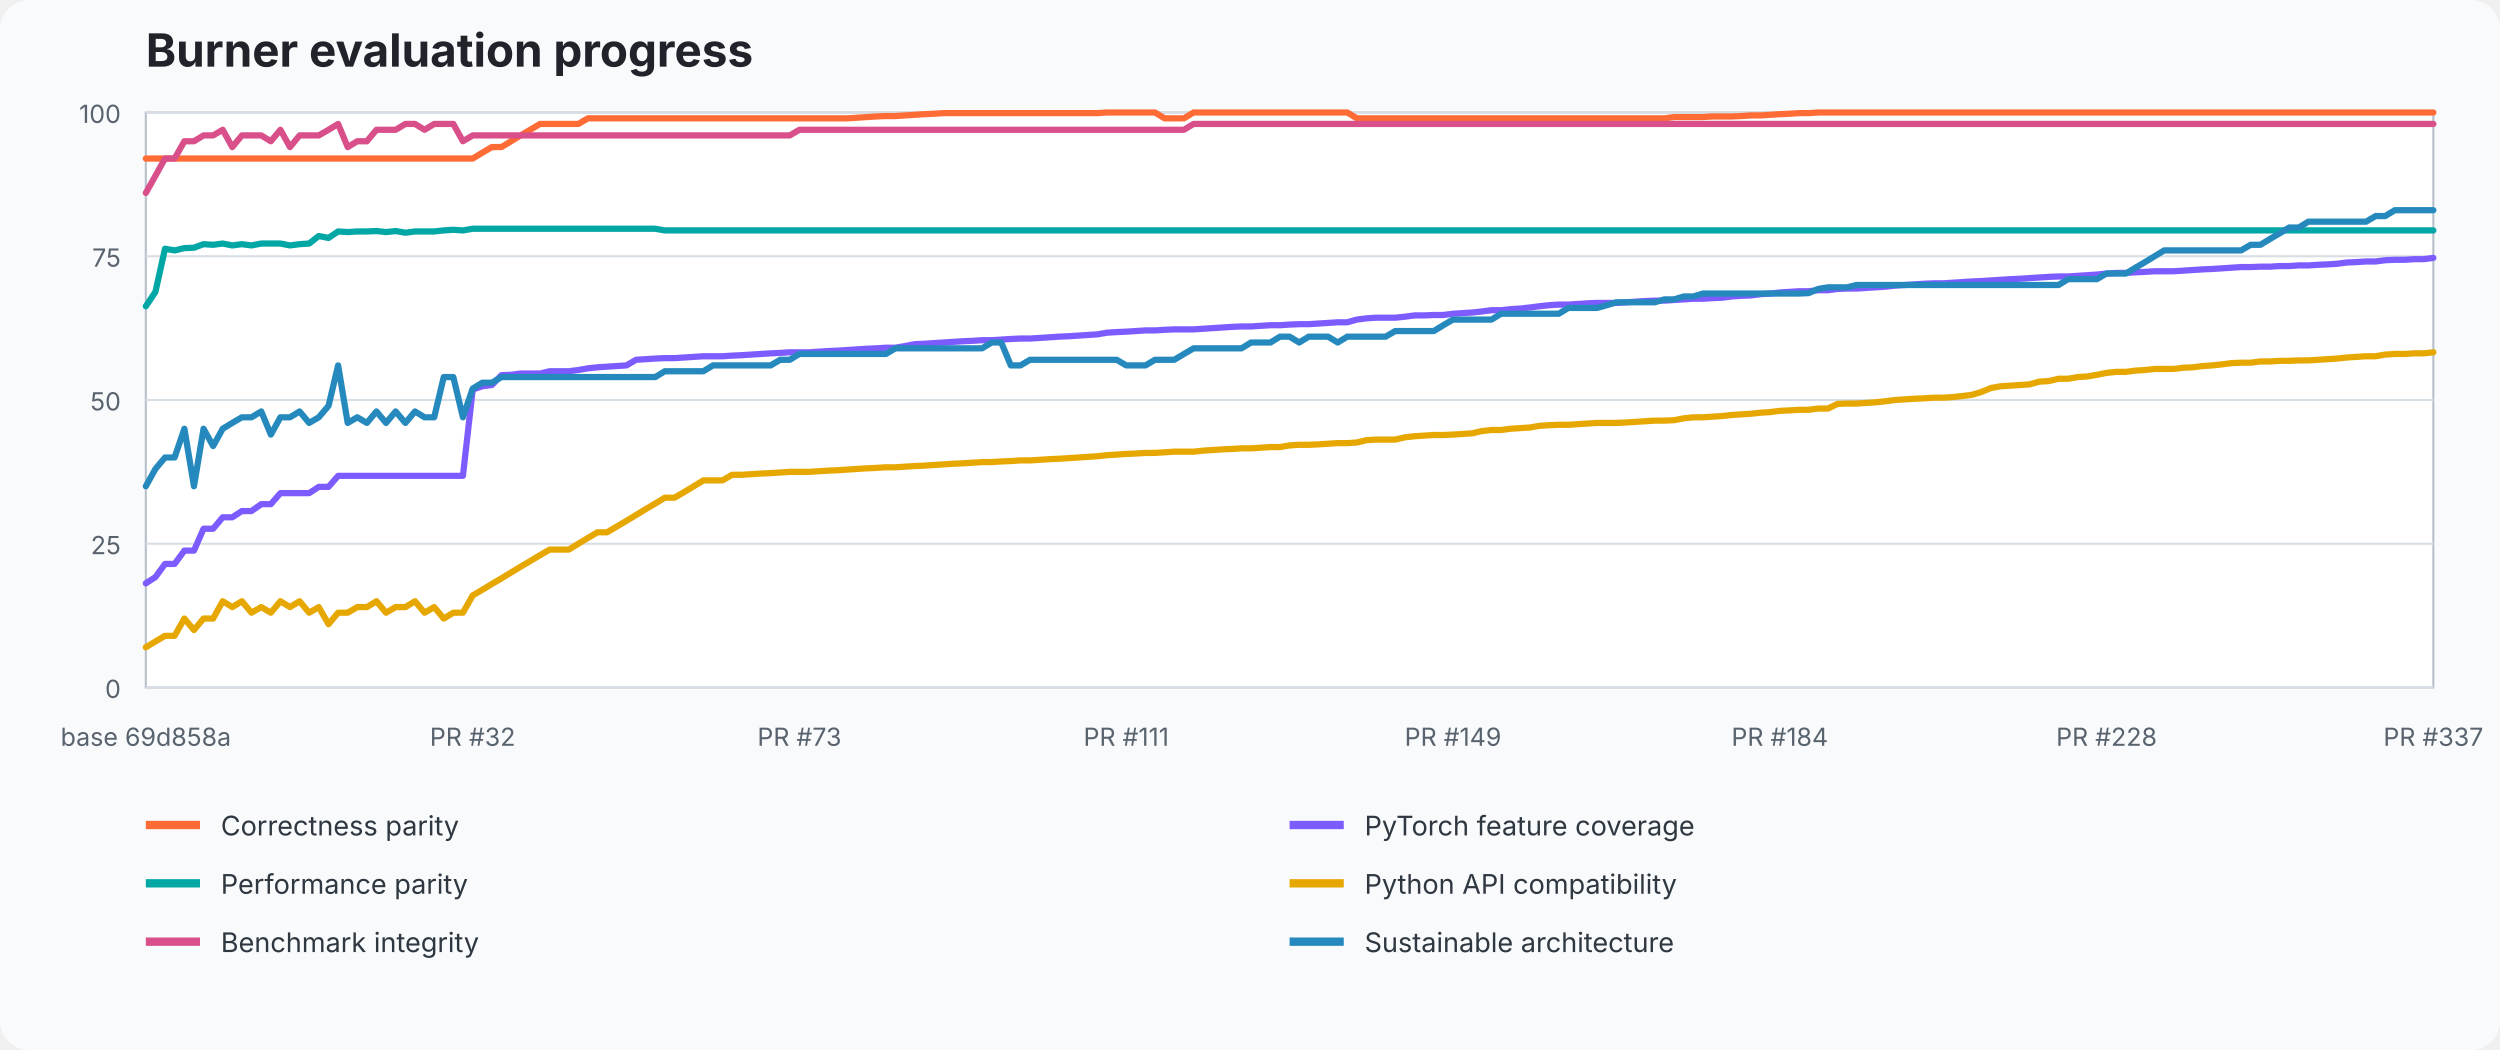
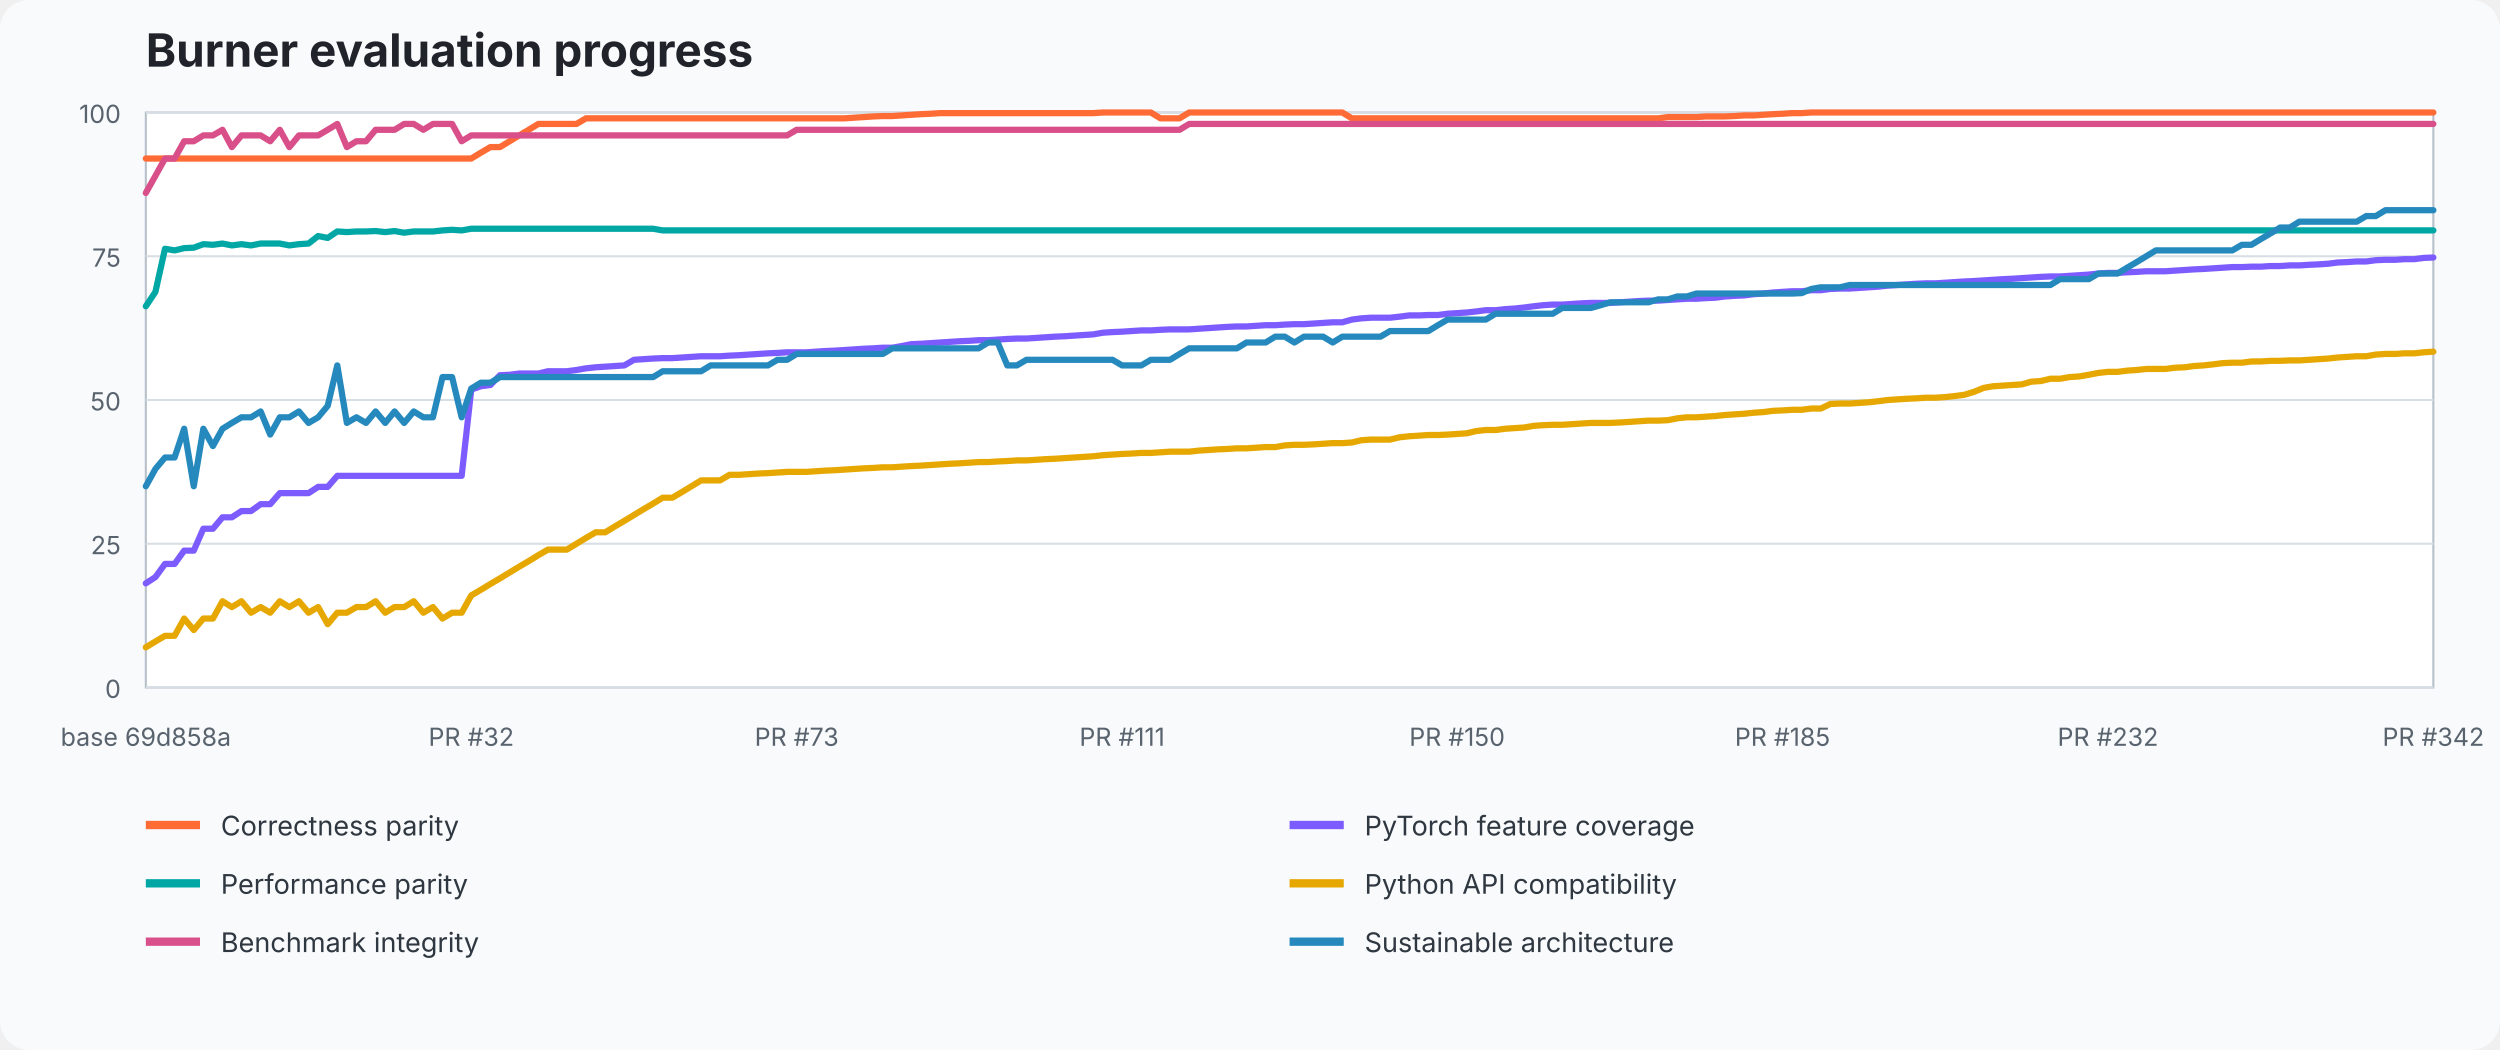
<svg xmlns="http://www.w3.org/2000/svg" width="1200" height="504" viewBox="0 0 1200 504" role="img" aria-labelledby="title desc">
  <style>text{font-family:ui-sans-serif,system-ui,-apple-system,BlinkMacSystemFont,"Segoe UI",sans-serif}.title{font-size:22px;font-weight:700;fill:#20242a}.axis{font-size:12px;fill:#59636e}.legend{font-size:13px;fill:#2f3740}.grid{stroke:#d8dee5;stroke-width:1}.plot{fill:#fff;stroke:#b7c0ca}</style>
  <rect width="100%" height="100%" fill="#f8fafc" rx="14" />
  <text x="70" y="32" class="title">Burner evaluation progress</text>
  <rect x="70" y="54" width="1098" height="276" class="plot" />
  <line x1="70" y1="330" x2="1168" y2="330" class="grid" />
  <text x="58" y="335" text-anchor="end" class="axis">0</text>
  <line x1="70" y1="261" x2="1168" y2="261" class="grid" />
  <text x="58" y="266" text-anchor="end" class="axis">25</text>
  <line x1="70" y1="192" x2="1168" y2="192" class="grid" />
  <text x="58" y="197" text-anchor="end" class="axis">50</text>
  <line x1="70" y1="123" x2="1168" y2="123" class="grid" />
  <text x="58" y="128" text-anchor="end" class="axis">75</text>
  <line x1="70" y1="54" x2="1168" y2="54" class="grid" />
  <text x="58" y="59" text-anchor="end" class="axis">100</text>
-   <polyline points="70.0,76.1 74.6,76.1 79.2,76.1 83.8,76.1 88.5,76.1 93.1,76.1 97.7,76.1 102.3,76.1 106.9,76.1 111.5,76.1 116.1,76.1 120.7,76.1 125.4,76.1 130.0,76.1 134.6,76.1 139.2,76.1 143.8,76.1 148.4,76.1 153.0,76.1 157.7,76.1 162.3,76.1 166.9,76.1 171.5,76.1 176.1,76.1 180.7,76.1 185.3,76.1 189.9,76.1 194.6,76.1 199.2,76.1 203.8,76.1 208.4,76.1 213.0,76.1 217.6,76.1 222.2,76.1 226.9,76.1 231.5,73.3 236.1,70.6 240.7,70.6 245.3,67.8 249.9,65.0 254.5,62.3 259.2,59.5 263.8,59.5 268.4,59.5 273.0,59.5 277.6,59.5 282.2,56.8 286.8,56.8 291.4,56.8 296.1,56.8 300.7,56.8 305.3,56.8 309.9,56.8 314.5,56.8 319.1,56.8 323.7,56.8 328.4,56.8 333.0,56.8 337.6,56.8 342.2,56.8 346.8,56.8 351.4,56.8 356.0,56.8 360.6,56.8 365.3,56.8 369.9,56.8 374.5,56.8 379.1,56.8 383.7,56.8 388.3,56.8 392.9,56.8 397.6,56.8 402.2,56.8 406.8,56.8 411.4,56.5 416.0,56.2 420.6,55.9 425.2,55.7 429.8,55.7 434.5,55.4 439.1,55.1 443.7,54.8 448.3,54.6 452.9,54.3 457.5,54.3 462.1,54.3 466.8,54.3 471.4,54.3 476.0,54.3 480.6,54.3 485.2,54.3 489.8,54.3 494.4,54.3 499.1,54.3 503.7,54.3 508.3,54.3 512.9,54.3 517.5,54.3 522.1,54.3 526.7,54.3 531.3,54.0 536.0,54.0 540.6,54.0 545.2,54.0 549.8,54.0 554.4,54.0 559.0,56.8 563.6,56.8 568.3,56.8 572.9,54.0 577.5,54.0 582.1,54.0 586.7,54.0 591.3,54.0 595.9,54.0 600.5,54.0 605.2,54.0 609.8,54.0 614.4,54.0 619.0,54.0 623.6,54.0 628.2,54.0 632.8,54.0 637.5,54.0 642.1,54.0 646.7,54.0 651.3,56.8 655.9,56.8 660.5,56.8 665.1,56.8 669.7,56.8 674.4,56.8 679.0,56.8 683.6,56.8 688.2,56.8 692.8,56.8 697.4,56.8 702.0,56.8 706.7,56.8 711.3,56.8 715.9,56.8 720.5,56.8 725.1,56.8 729.7,56.8 734.3,56.8 738.9,56.8 743.6,56.8 748.2,56.8 752.8,56.8 757.4,56.8 762.0,56.8 766.6,56.8 771.2,56.8 775.9,56.8 780.5,56.8 785.1,56.8 789.7,56.8 794.3,56.8 798.9,56.8 803.5,56.2 808.2,56.2 812.8,56.2 817.4,56.2 822.0,55.9 826.6,55.9 831.2,55.9 835.8,55.7 840.4,55.4 845.1,55.4 849.7,55.1 854.3,54.8 858.9,54.6 863.5,54.3 868.1,54.3 872.7,54.0 877.4,54.0 882.0,54.0 886.6,54.0 891.2,54.0 895.8,54.0 900.4,54.0 905.0,54.0 909.6,54.0 914.3,54.0 918.9,54.0 923.5,54.0 928.1,54.0 932.7,54.0 937.3,54.0 941.9,54.0 946.6,54.0 951.2,54.0 955.8,54.0 960.4,54.0 965.0,54.0 969.6,54.0 974.2,54.0 978.8,54.0 983.5,54.0 988.1,54.0 992.7,54.0 997.3,54.0 1001.9,54.0 1006.5,54.0 1011.1,54.0 1015.8,54.0 1020.4,54.0 1025.0,54.0 1029.6,54.0 1034.2,54.0 1038.8,54.0 1043.4,54.0 1048.1,54.0 1052.7,54.0 1057.3,54.0 1061.9,54.0 1066.5,54.0 1071.1,54.0 1075.7,54.0 1080.3,54.0 1085.0,54.0 1089.6,54.0 1094.2,54.0 1098.8,54.0 1103.4,54.0 1108.0,54.0 1112.6,54.0 1117.3,54.0 1121.9,54.0 1126.5,54.0 1131.1,54.0 1135.7,54.0 1140.3,54.0 1144.9,54.0 1149.5,54.0 1154.2,54.0 1158.8,54.0 1163.4,54.0 1168.0,54.0" fill="none" stroke="#ff6b35" stroke-width="3" stroke-linejoin="round" stroke-linecap="round" />
-   <polyline points="70.0,280.0 74.6,277.0 79.2,270.7 83.8,270.7 88.5,264.3 93.1,264.3 97.7,253.8 102.3,253.8 106.9,248.3 111.5,248.3 116.1,245.3 120.7,245.3 125.4,242.0 130.0,242.0 134.6,236.7 139.2,236.7 143.8,236.7 148.4,236.7 153.0,233.7 157.7,233.7 162.3,228.4 166.9,228.4 171.5,228.4 176.1,228.4 180.7,228.4 185.3,228.4 189.9,228.4 194.6,228.4 199.2,228.4 203.8,228.4 208.4,228.4 213.0,228.4 217.6,228.4 222.2,228.4 226.9,187.0 231.5,185.4 236.1,184.8 240.7,180.1 245.3,179.9 249.9,179.3 254.5,179.3 259.2,179.3 263.8,178.2 268.4,178.2 273.0,178.2 277.6,177.6 282.2,176.8 286.8,176.3 291.4,176.0 296.1,175.7 300.7,175.4 305.3,172.7 309.9,172.4 314.5,172.1 319.1,171.9 323.7,171.9 328.4,171.6 333.0,171.3 337.6,171.0 342.2,171.0 346.8,171.0 351.4,170.7 356.0,170.5 360.6,170.2 365.3,169.9 369.9,169.6 374.5,169.4 379.1,169.1 383.7,169.1 388.3,169.1 392.9,168.8 397.6,168.5 402.2,168.3 406.8,168.0 411.4,167.7 416.0,167.4 420.6,167.2 425.2,166.9 429.8,166.9 434.5,166.1 439.1,165.2 443.7,165.0 448.3,164.7 452.9,164.4 457.5,164.1 462.1,163.8 466.8,163.6 471.4,163.3 476.0,163.3 480.6,163.0 485.2,162.7 489.8,162.5 494.4,162.5 499.1,162.2 503.7,161.9 508.3,161.6 512.9,161.4 517.5,161.1 522.1,160.8 526.7,160.5 531.3,159.7 536.0,159.4 540.6,159.2 545.2,158.9 549.8,158.6 554.4,158.6 559.0,158.3 563.6,158.1 568.3,158.1 572.9,158.1 577.5,157.8 582.1,157.5 586.7,157.2 591.3,156.9 595.9,156.7 600.5,156.7 605.2,156.4 609.8,156.1 614.4,156.1 619.0,155.8 623.6,155.6 628.2,155.6 632.8,155.3 637.5,155.0 642.1,154.7 646.7,154.7 651.3,153.4 655.9,152.8 660.5,152.5 665.1,152.5 669.7,152.5 674.4,152.0 679.0,151.4 683.6,151.4 688.2,151.2 692.8,151.2 697.4,150.6 702.0,150.3 706.7,150.0 711.3,149.5 715.9,148.9 720.5,148.9 725.1,148.4 729.7,148.1 734.3,147.6 738.9,147.0 743.6,146.5 748.2,146.2 752.8,146.2 757.4,145.9 762.0,145.6 766.6,145.4 771.2,145.4 775.9,145.4 780.5,145.1 785.1,144.8 789.7,144.5 794.3,144.3 798.9,144.3 803.5,144.0 808.2,143.7 812.8,143.4 817.4,143.4 822.0,143.1 826.6,142.9 831.2,142.3 835.8,142.0 840.4,141.8 845.1,141.2 849.7,140.9 854.3,140.4 858.9,140.1 863.5,139.8 868.1,139.8 872.7,139.3 877.4,139.3 882.0,138.7 886.6,138.5 891.2,138.5 895.8,138.2 900.4,137.9 905.0,137.6 909.6,137.1 914.3,136.8 918.9,136.5 923.5,136.2 928.1,136.0 932.7,136.0 937.3,135.7 941.9,135.4 946.6,135.1 951.2,134.9 955.8,134.6 960.4,134.3 965.0,134.0 969.6,133.8 974.2,133.5 978.8,133.2 983.5,132.9 988.1,132.7 992.7,132.7 997.3,132.4 1001.9,132.1 1006.5,131.8 1011.1,131.3 1015.8,131.0 1020.4,131.0 1025.0,130.7 1029.6,130.5 1034.2,130.2 1038.8,130.2 1043.4,130.2 1048.1,129.9 1052.7,129.6 1057.3,129.3 1061.9,129.1 1066.5,128.8 1071.1,128.5 1075.7,128.2 1080.3,128.2 1085.0,128.0 1089.6,128.0 1094.2,127.7 1098.8,127.7 1103.4,127.4 1108.0,127.4 1112.6,127.1 1117.3,126.9 1121.9,126.6 1126.5,126.0 1131.1,125.8 1135.7,125.5 1140.3,125.5 1144.9,124.9 1149.5,124.7 1154.2,124.7 1158.8,124.4 1163.4,124.4 1168.0,123.8" fill="none" stroke="#7c5cff" stroke-width="3" stroke-linejoin="round" stroke-linecap="round" />
-   <polyline points="70.0,147.0 74.6,140.1 79.2,119.4 83.8,120.2 88.5,119.1 93.1,118.9 97.7,117.2 102.3,117.5 106.9,116.9 111.5,117.8 116.1,117.2 120.7,117.8 125.4,116.9 130.0,116.9 134.6,116.9 139.2,117.8 143.8,117.2 148.4,116.9 153.0,113.3 157.7,114.2 162.3,111.1 166.9,111.4 171.5,111.1 176.1,111.1 180.7,110.9 185.3,111.4 189.9,110.9 194.6,111.7 199.2,111.1 203.8,111.1 208.4,111.1 213.0,110.6 217.6,110.3 222.2,110.6 226.9,109.8 231.5,109.8 236.1,109.8 240.7,109.8 245.3,109.8 249.9,109.8 254.5,109.8 259.2,109.8 263.8,109.8 268.4,109.8 273.0,109.8 277.6,109.8 282.2,109.8 286.8,109.8 291.4,109.8 296.1,109.8 300.7,109.8 305.3,109.8 309.9,109.8 314.5,109.8 319.1,110.6 323.7,110.6 328.4,110.6 333.0,110.6 337.6,110.6 342.2,110.6 346.8,110.6 351.4,110.6 356.0,110.6 360.6,110.6 365.3,110.6 369.9,110.6 374.5,110.6 379.1,110.6 383.7,110.6 388.3,110.6 392.9,110.6 397.6,110.6 402.2,110.6 406.8,110.6 411.4,110.6 416.0,110.6 420.6,110.6 425.2,110.6 429.8,110.6 434.5,110.6 439.1,110.6 443.7,110.6 448.3,110.6 452.9,110.6 457.5,110.6 462.1,110.6 466.8,110.6 471.4,110.6 476.0,110.6 480.6,110.6 485.2,110.6 489.8,110.6 494.4,110.6 499.1,110.6 503.7,110.6 508.3,110.6 512.9,110.6 517.5,110.6 522.1,110.6 526.7,110.6 531.3,110.6 536.0,110.6 540.6,110.6 545.2,110.6 549.8,110.6 554.4,110.6 559.0,110.6 563.6,110.6 568.3,110.6 572.9,110.6 577.5,110.6 582.1,110.6 586.7,110.6 591.3,110.6 595.9,110.6 600.5,110.6 605.2,110.6 609.8,110.6 614.4,110.6 619.0,110.6 623.6,110.6 628.2,110.6 632.8,110.6 637.5,110.6 642.1,110.6 646.7,110.6 651.3,110.6 655.9,110.6 660.5,110.6 665.1,110.6 669.7,110.6 674.4,110.6 679.0,110.6 683.6,110.6 688.2,110.6 692.8,110.6 697.4,110.6 702.0,110.6 706.7,110.6 711.3,110.6 715.9,110.6 720.5,110.6 725.1,110.6 729.7,110.6 734.3,110.6 738.9,110.6 743.6,110.6 748.2,110.6 752.8,110.6 757.4,110.6 762.0,110.6 766.6,110.6 771.2,110.6 775.9,110.6 780.5,110.6 785.1,110.6 789.7,110.6 794.3,110.6 798.9,110.6 803.5,110.6 808.2,110.6 812.8,110.6 817.4,110.6 822.0,110.6 826.6,110.6 831.2,110.6 835.8,110.6 840.4,110.6 845.1,110.6 849.7,110.6 854.3,110.6 858.9,110.6 863.5,110.6 868.1,110.6 872.7,110.6 877.4,110.6 882.0,110.6 886.6,110.6 891.2,110.6 895.8,110.6 900.4,110.6 905.0,110.6 909.6,110.6 914.3,110.6 918.9,110.6 923.5,110.6 928.1,110.6 932.7,110.6 937.3,110.6 941.9,110.6 946.6,110.6 951.2,110.6 955.8,110.6 960.4,110.6 965.0,110.6 969.6,110.6 974.2,110.6 978.8,110.6 983.5,110.6 988.1,110.6 992.7,110.6 997.3,110.6 1001.9,110.6 1006.5,110.6 1011.1,110.6 1015.8,110.6 1020.4,110.6 1025.0,110.6 1029.6,110.6 1034.2,110.6 1038.8,110.6 1043.4,110.6 1048.1,110.6 1052.7,110.6 1057.3,110.6 1061.9,110.6 1066.5,110.6 1071.1,110.6 1075.7,110.6 1080.3,110.6 1085.0,110.6 1089.6,110.6 1094.2,110.6 1098.8,110.6 1103.4,110.6 1108.0,110.6 1112.6,110.6 1117.3,110.6 1121.9,110.6 1126.5,110.6 1131.1,110.6 1135.7,110.6 1140.3,110.6 1144.9,110.6 1149.5,110.6 1154.2,110.6 1158.8,110.6 1163.4,110.6 1168.0,110.6" fill="none" stroke="#00a7a5" stroke-width="3" stroke-linejoin="round" stroke-linecap="round" />
-   <polyline points="70.0,310.7 74.6,307.9 79.2,305.2 83.8,305.2 88.5,296.9 93.1,302.4 97.7,296.9 102.3,296.9 106.9,288.6 111.5,291.4 116.1,288.6 120.7,294.1 125.4,291.4 130.0,294.1 134.6,288.6 139.2,291.4 143.8,288.6 148.4,294.1 153.0,291.4 157.7,299.6 162.3,294.1 166.9,294.1 171.5,291.4 176.1,291.4 180.7,288.6 185.3,294.1 189.9,291.4 194.6,291.4 199.2,288.6 203.8,294.1 208.4,291.4 213.0,296.9 217.6,294.1 222.2,294.1 226.9,285.8 231.5,283.1 236.1,280.3 240.7,277.6 245.3,274.8 249.9,272.0 254.5,269.3 259.2,266.5 263.8,263.8 268.4,263.8 273.0,263.8 277.6,261.0 282.2,258.2 286.8,255.5 291.4,255.5 296.1,252.7 300.7,250.0 305.3,247.2 309.9,244.4 314.5,241.7 319.1,238.9 323.7,238.9 328.4,236.2 333.0,233.4 337.6,230.6 342.2,230.6 346.8,230.6 351.4,227.9 356.0,227.9 360.6,227.6 365.3,227.3 369.9,227.1 374.5,226.8 379.1,226.5 383.7,226.5 388.3,226.5 392.9,226.2 397.6,225.9 402.2,225.7 406.8,225.4 411.4,225.1 416.0,224.8 420.6,224.6 425.2,224.3 429.8,224.3 434.5,224.0 439.1,223.7 443.7,223.5 448.3,223.2 452.9,222.9 457.5,222.6 462.1,222.4 466.8,222.1 471.4,221.8 476.0,221.8 480.6,221.5 485.2,221.3 489.8,221.0 494.4,221.0 499.1,220.7 503.7,220.4 508.3,220.2 512.9,219.9 517.5,219.6 522.1,219.3 526.7,219.0 531.3,218.5 536.0,218.2 540.6,217.9 545.2,217.7 549.8,217.4 554.4,217.4 559.0,217.1 563.6,216.8 568.3,216.8 572.9,216.8 577.5,216.3 582.1,216.0 586.7,215.7 591.3,215.5 595.9,215.2 600.5,215.2 605.2,214.9 609.8,214.6 614.4,214.6 619.0,213.8 623.6,213.5 628.2,213.5 632.8,213.3 637.5,213.0 642.1,212.7 646.7,212.7 651.3,212.4 655.9,211.3 660.5,211.0 665.1,211.0 669.7,211.0 674.4,209.9 679.0,209.4 683.6,209.1 688.2,208.8 692.8,208.8 697.4,208.6 702.0,208.3 706.7,208.0 711.3,206.9 715.9,206.4 720.5,206.4 725.1,205.8 729.7,205.5 734.3,205.2 738.9,204.4 743.6,204.1 748.2,203.9 752.8,203.9 757.4,203.6 762.0,203.3 766.6,203.0 771.2,203.0 775.9,203.0 780.5,202.8 785.1,202.5 789.7,202.2 794.3,201.9 798.9,201.9 803.5,201.7 808.2,200.8 812.8,200.3 817.4,200.3 822.0,200.0 826.6,199.7 831.2,199.2 835.8,198.9 840.4,198.6 845.1,198.1 849.7,197.8 854.3,197.2 858.9,197.0 863.5,196.7 868.1,196.7 872.7,196.1 877.4,196.1 882.0,193.9 886.6,193.7 891.2,193.7 895.8,193.4 900.4,193.1 905.0,192.6 909.6,192.0 914.3,191.7 918.9,191.4 923.5,191.2 928.1,190.9 932.7,190.9 937.3,190.6 941.9,190.1 946.6,189.5 951.2,188.1 955.8,186.2 960.4,185.4 965.0,185.1 969.6,184.8 974.2,184.5 978.8,183.2 983.5,182.9 988.1,181.8 992.7,181.8 997.3,181.0 1001.9,180.7 1006.5,179.9 1011.1,179.0 1015.8,178.5 1020.4,178.5 1025.0,177.9 1029.6,177.6 1034.2,177.1 1038.8,177.1 1043.4,177.1 1048.1,176.5 1052.7,176.3 1057.3,175.7 1061.9,175.4 1066.5,174.9 1071.1,174.3 1075.7,174.1 1080.3,174.1 1085.0,173.5 1089.6,173.5 1094.2,173.2 1098.8,173.2 1103.4,173.0 1108.0,173.0 1112.6,172.7 1117.3,172.4 1121.9,172.1 1126.5,171.6 1131.1,171.3 1135.7,171.0 1140.3,171.0 1144.9,170.2 1149.5,169.9 1154.2,169.9 1158.8,169.6 1163.4,169.6 1168.0,169.1" fill="none" stroke="#e6a700" stroke-width="3" stroke-linejoin="round" stroke-linecap="round" />
-   <polyline points="70.0,92.6 74.6,84.4 79.2,76.1 83.8,76.1 88.5,67.8 93.1,67.8 97.7,65.0 102.3,65.0 106.9,62.3 111.5,70.6 116.1,65.0 120.7,65.0 125.4,65.0 130.0,67.8 134.6,62.3 139.2,70.6 143.8,65.0 148.4,65.0 153.0,65.0 157.7,62.3 162.3,59.5 166.9,70.6 171.5,67.8 176.1,67.8 180.7,62.3 185.3,62.3 189.9,62.3 194.6,59.5 199.2,59.5 203.8,62.3 208.4,59.5 213.0,59.5 217.6,59.5 222.2,67.8 226.9,65.0 231.5,65.0 236.1,65.0 240.7,65.0 245.3,65.0 249.9,65.0 254.5,65.0 259.2,65.0 263.8,65.0 268.4,65.0 273.0,65.0 277.6,65.0 282.2,65.0 286.8,65.0 291.4,65.0 296.1,65.0 300.7,65.0 305.3,65.0 309.9,65.0 314.5,65.0 319.1,65.0 323.7,65.0 328.4,65.0 333.0,65.0 337.6,65.0 342.2,65.0 346.8,65.0 351.4,65.0 356.0,65.0 360.6,65.0 365.3,65.0 369.9,65.0 374.5,65.0 379.1,65.0 383.7,62.3 388.3,62.3 392.9,62.3 397.6,62.3 402.2,62.3 406.8,62.3 411.4,62.3 416.0,62.3 420.6,62.3 425.2,62.3 429.8,62.3 434.5,62.3 439.1,62.3 443.7,62.3 448.3,62.3 452.9,62.3 457.5,62.3 462.1,62.3 466.8,62.3 471.4,62.3 476.0,62.3 480.6,62.3 485.2,62.3 489.8,62.3 494.4,62.3 499.1,62.3 503.7,62.3 508.3,62.3 512.9,62.3 517.5,62.3 522.1,62.3 526.7,62.3 531.3,62.3 536.0,62.3 540.6,62.3 545.2,62.3 549.8,62.3 554.4,62.3 559.0,62.3 563.6,62.3 568.3,62.3 572.9,59.5 577.5,59.5 582.1,59.5 586.7,59.5 591.3,59.5 595.9,59.5 600.5,59.5 605.2,59.5 609.8,59.5 614.4,59.5 619.0,59.5 623.6,59.5 628.2,59.5 632.8,59.5 637.5,59.5 642.1,59.5 646.7,59.5 651.3,59.5 655.9,59.5 660.5,59.5 665.1,59.5 669.7,59.5 674.4,59.5 679.0,59.5 683.6,59.5 688.2,59.5 692.8,59.5 697.4,59.5 702.0,59.5 706.7,59.5 711.3,59.5 715.9,59.5 720.5,59.5 725.1,59.5 729.7,59.5 734.3,59.5 738.9,59.5 743.6,59.5 748.2,59.5 752.8,59.5 757.4,59.5 762.0,59.5 766.6,59.5 771.2,59.5 775.9,59.5 780.5,59.5 785.1,59.5 789.7,59.5 794.3,59.5 798.9,59.5 803.5,59.5 808.2,59.5 812.8,59.5 817.4,59.5 822.0,59.5 826.6,59.5 831.2,59.5 835.8,59.5 840.4,59.5 845.1,59.5 849.7,59.5 854.3,59.5 858.9,59.5 863.5,59.5 868.1,59.5 872.7,59.5 877.4,59.5 882.0,59.5 886.6,59.5 891.2,59.5 895.8,59.5 900.4,59.5 905.0,59.5 909.6,59.5 914.3,59.5 918.9,59.5 923.5,59.5 928.1,59.5 932.7,59.5 937.3,59.5 941.9,59.5 946.6,59.5 951.2,59.5 955.8,59.5 960.4,59.5 965.0,59.5 969.6,59.5 974.2,59.5 978.8,59.5 983.5,59.5 988.1,59.5 992.7,59.5 997.3,59.5 1001.9,59.5 1006.5,59.5 1011.1,59.5 1015.8,59.5 1020.4,59.5 1025.0,59.5 1029.6,59.5 1034.2,59.5 1038.8,59.5 1043.4,59.5 1048.1,59.5 1052.7,59.5 1057.3,59.5 1061.9,59.5 1066.5,59.5 1071.1,59.5 1075.7,59.5 1080.3,59.5 1085.0,59.5 1089.6,59.5 1094.2,59.5 1098.8,59.5 1103.4,59.5 1108.0,59.5 1112.6,59.5 1117.3,59.5 1121.9,59.5 1126.5,59.5 1131.1,59.5 1135.7,59.5 1140.3,59.5 1144.9,59.5 1149.5,59.5 1154.2,59.5 1158.8,59.5 1163.4,59.5 1168.0,59.5" fill="none" stroke="#d94f8a" stroke-width="3" stroke-linejoin="round" stroke-linecap="round" />
-   <polyline points="70.0,233.4 74.6,225.1 79.2,219.6 83.8,219.6 88.5,205.8 93.1,233.4 97.7,205.8 102.3,214.1 106.9,205.8 111.5,203.0 116.1,200.3 120.7,200.3 125.4,197.5 130.0,208.6 134.6,200.3 139.2,200.3 143.8,197.5 148.4,203.0 153.0,200.3 157.7,194.8 162.3,175.4 166.9,203.0 171.5,200.3 176.1,203.0 180.7,197.5 185.3,203.0 189.9,197.5 194.6,203.0 199.2,197.5 203.8,200.3 208.4,200.3 213.0,181.0 217.6,181.0 222.2,200.3 226.9,186.5 231.5,183.7 236.1,183.7 240.7,181.0 245.3,181.0 249.9,181.0 254.5,181.0 259.2,181.0 263.8,181.0 268.4,181.0 273.0,181.0 277.6,181.0 282.2,181.0 286.8,181.0 291.4,181.0 296.1,181.0 300.7,181.0 305.3,181.0 309.9,181.0 314.5,181.0 319.1,178.2 323.7,178.2 328.4,178.2 333.0,178.2 337.6,178.2 342.2,175.4 346.8,175.4 351.4,175.4 356.0,175.4 360.6,175.4 365.3,175.4 369.9,175.4 374.5,172.7 379.1,172.7 383.7,169.9 388.3,169.9 392.9,169.9 397.6,169.9 402.2,169.9 406.8,169.9 411.4,169.9 416.0,169.9 420.6,169.9 425.2,169.9 429.8,167.2 434.5,167.2 439.1,167.2 443.7,167.2 448.3,167.2 452.9,167.2 457.5,167.2 462.1,167.2 466.8,167.2 471.4,167.2 476.0,164.4 480.6,164.4 485.2,175.4 489.8,175.4 494.4,172.7 499.1,172.7 503.7,172.7 508.3,172.7 512.9,172.7 517.5,172.7 522.1,172.7 526.7,172.7 531.3,172.7 536.0,172.7 540.6,175.4 545.2,175.4 549.8,175.4 554.4,172.7 559.0,172.7 563.6,172.7 568.3,169.9 572.9,167.2 577.5,167.2 582.1,167.2 586.7,167.2 591.3,167.2 595.9,167.2 600.5,164.4 605.2,164.4 609.8,164.4 614.4,161.6 619.0,161.6 623.6,164.4 628.2,161.6 632.8,161.6 637.5,161.6 642.1,164.4 646.7,161.6 651.3,161.6 655.9,161.6 660.5,161.6 665.1,161.6 669.7,158.9 674.4,158.9 679.0,158.9 683.6,158.9 688.2,158.9 692.8,156.1 697.4,153.4 702.0,153.4 706.7,153.4 711.3,153.4 715.9,153.4 720.5,150.6 725.1,150.6 729.7,150.6 734.3,150.6 738.9,150.6 743.6,150.6 748.2,150.6 752.8,147.8 757.4,147.8 762.0,147.8 766.6,147.8 771.2,146.5 775.9,145.1 780.5,145.1 785.1,145.1 789.7,145.1 794.3,145.1 798.9,143.7 803.5,143.7 808.2,142.3 812.8,142.3 817.4,140.9 822.0,140.9 826.6,140.9 831.2,140.9 835.8,140.9 840.4,140.9 845.1,140.9 849.7,140.9 854.3,140.9 858.9,140.9 863.5,140.9 868.1,140.7 872.7,138.7 877.4,137.9 882.0,137.9 886.6,137.9 891.2,136.8 895.8,136.8 900.4,136.8 905.0,136.8 909.6,136.8 914.3,136.8 918.9,136.8 923.5,136.8 928.1,136.8 932.7,136.8 937.3,136.8 941.9,136.8 946.6,136.8 951.2,136.8 955.8,136.8 960.4,136.8 965.0,136.8 969.6,136.8 974.2,136.8 978.8,136.8 983.5,136.8 988.1,136.8 992.7,134.0 997.3,134.0 1001.9,134.0 1006.5,134.0 1011.1,131.3 1015.8,131.3 1020.4,131.3 1025.0,128.5 1029.6,125.8 1034.2,123.0 1038.8,120.2 1043.4,120.2 1048.1,120.2 1052.7,120.2 1057.3,120.2 1061.9,120.2 1066.5,120.2 1071.1,120.2 1075.7,120.2 1080.3,117.5 1085.0,117.5 1089.6,114.7 1094.2,112.0 1098.8,109.2 1103.4,109.2 1108.0,106.4 1112.6,106.4 1117.3,106.4 1121.9,106.4 1126.5,106.4 1131.1,106.4 1135.7,106.4 1140.3,103.7 1144.9,103.7 1149.5,100.9 1154.2,100.9 1158.8,100.9 1163.4,100.9 1168.0,100.9" fill="none" stroke="#2589bd" stroke-width="3" stroke-linejoin="round" stroke-linecap="round" />
+   <polyline points="70.0,76.1 74.6,76.1 79.2,76.1 83.8,76.1 88.4,76.1 93.0,76.1 97.6,76.1 102.2,76.1 106.8,76.1 111.3,76.1 115.9,76.1 120.5,76.1 125.1,76.1 129.7,76.1 134.3,76.1 138.9,76.1 143.5,76.1 148.1,76.1 152.7,76.1 157.3,76.1 161.9,76.1 166.5,76.1 171.1,76.1 175.7,76.1 180.3,76.1 184.9,76.1 189.4,76.1 194.0,76.1 198.6,76.1 203.2,76.1 207.8,76.1 212.4,76.1 217.0,76.1 221.6,76.1 226.2,76.1 230.8,73.3 235.4,70.6 240.0,70.6 244.6,67.8 249.2,65.0 253.8,62.3 258.4,59.5 263.0,59.5 267.5,59.5 272.1,59.5 276.7,59.5 281.3,56.8 285.9,56.8 290.5,56.8 295.1,56.8 299.7,56.8 304.3,56.8 308.9,56.8 313.5,56.8 318.1,56.8 322.7,56.8 327.3,56.8 331.9,56.8 336.5,56.8 341.1,56.8 345.6,56.8 350.2,56.8 354.8,56.8 359.4,56.8 364.0,56.8 368.6,56.8 373.2,56.8 377.8,56.8 382.4,56.8 387.0,56.8 391.6,56.8 396.2,56.8 400.8,56.8 405.4,56.8 410.0,56.5 414.6,56.2 419.2,55.9 423.7,55.7 428.3,55.7 432.9,55.4 437.5,55.1 442.1,54.8 446.7,54.6 451.3,54.3 455.9,54.3 460.5,54.3 465.1,54.3 469.7,54.3 474.3,54.3 478.9,54.3 483.5,54.3 488.1,54.3 492.7,54.3 497.3,54.3 501.8,54.3 506.4,54.3 511.0,54.3 515.6,54.3 520.2,54.3 524.8,54.3 529.4,54.0 534.0,54.0 538.6,54.0 543.2,54.0 547.8,54.0 552.4,54.0 557.0,56.8 561.6,56.8 566.2,56.8 570.8,54.0 575.4,54.0 579.9,54.0 584.5,54.0 589.1,54.0 593.7,54.0 598.3,54.0 602.9,54.0 607.5,54.0 612.1,54.0 616.7,54.0 621.3,54.0 625.9,54.0 630.5,54.0 635.1,54.0 639.7,54.0 644.3,54.0 648.9,56.8 653.5,56.8 658.1,56.8 662.6,56.8 667.2,56.8 671.8,56.8 676.4,56.8 681.0,56.8 685.6,56.8 690.2,56.8 694.8,56.8 699.4,56.8 704.0,56.8 708.6,56.8 713.2,56.8 717.8,56.8 722.4,56.8 727.0,56.8 731.6,56.8 736.2,56.8 740.7,56.8 745.3,56.8 749.9,56.8 754.5,56.8 759.1,56.8 763.7,56.8 768.3,56.8 772.9,56.8 777.5,56.8 782.1,56.8 786.7,56.8 791.3,56.8 795.9,56.8 800.5,56.2 805.1,56.2 809.7,56.2 814.3,56.2 818.8,55.9 823.4,55.9 828.0,55.9 832.6,55.7 837.2,55.4 841.8,55.4 846.4,55.1 851.0,54.8 855.6,54.6 860.2,54.3 864.8,54.3 869.4,54.0 874.0,54.0 878.6,54.0 883.2,54.0 887.8,54.0 892.4,54.0 896.9,54.0 901.5,54.0 906.1,54.0 910.7,54.0 915.3,54.0 919.9,54.0 924.5,54.0 929.1,54.0 933.7,54.0 938.3,54.0 942.9,54.0 947.5,54.0 952.1,54.0 956.7,54.0 961.3,54.0 965.9,54.0 970.5,54.0 975.0,54.0 979.6,54.0 984.2,54.0 988.8,54.0 993.4,54.0 998.0,54.0 1002.6,54.0 1007.2,54.0 1011.8,54.0 1016.4,54.0 1021.0,54.0 1025.6,54.0 1030.2,54.0 1034.8,54.0 1039.4,54.0 1044.0,54.0 1048.6,54.0 1053.1,54.0 1057.7,54.0 1062.3,54.0 1066.9,54.0 1071.5,54.0 1076.1,54.0 1080.7,54.0 1085.3,54.0 1089.9,54.0 1094.5,54.0 1099.1,54.0 1103.7,54.0 1108.3,54.0 1112.9,54.0 1117.5,54.0 1122.1,54.0 1126.7,54.0 1131.2,54.0 1135.8,54.0 1140.4,54.0 1145.0,54.0 1149.6,54.0 1154.2,54.0 1158.8,54.0 1163.4,54.0 1168.0,54.0" fill="none" stroke="#ff6b35" stroke-width="3" stroke-linejoin="round" stroke-linecap="round" />
+   <polyline points="70.0,280.0 74.6,277.0 79.2,270.7 83.8,270.7 88.4,264.3 93.0,264.3 97.6,253.8 102.2,253.8 106.8,248.3 111.3,248.3 115.9,245.3 120.5,245.3 125.1,242.0 129.7,242.0 134.3,236.7 138.9,236.7 143.5,236.7 148.1,236.7 152.7,233.7 157.3,233.7 161.9,228.4 166.5,228.4 171.1,228.4 175.7,228.4 180.3,228.4 184.9,228.4 189.4,228.4 194.0,228.4 198.6,228.4 203.2,228.4 207.8,228.4 212.4,228.4 217.0,228.4 221.6,228.4 226.2,187.0 230.8,185.4 235.4,184.8 240.0,180.1 244.6,179.9 249.2,179.3 253.8,179.3 258.4,179.3 263.0,178.2 267.5,178.2 272.1,178.2 276.7,177.6 281.3,176.8 285.9,176.3 290.5,176.0 295.1,175.7 299.7,175.4 304.3,172.7 308.9,172.4 313.5,172.1 318.1,171.9 322.7,171.9 327.3,171.6 331.9,171.3 336.5,171.0 341.1,171.0 345.6,171.0 350.2,170.7 354.8,170.5 359.4,170.2 364.0,169.9 368.6,169.6 373.2,169.4 377.8,169.1 382.4,169.1 387.0,169.1 391.6,168.8 396.2,168.5 400.8,168.3 405.4,168.0 410.0,167.7 414.6,167.4 419.2,167.2 423.7,166.9 428.3,166.9 432.9,166.1 437.5,165.2 442.1,165.0 446.7,164.7 451.3,164.4 455.9,164.1 460.5,163.8 465.1,163.6 469.7,163.3 474.3,163.3 478.9,163.0 483.5,162.7 488.1,162.5 492.7,162.5 497.3,162.2 501.8,161.9 506.4,161.6 511.0,161.4 515.6,161.1 520.2,160.8 524.8,160.5 529.4,159.7 534.0,159.4 538.6,159.2 543.2,158.9 547.8,158.6 552.4,158.6 557.0,158.3 561.6,158.1 566.2,158.1 570.8,158.1 575.4,157.8 579.9,157.5 584.5,157.2 589.1,156.9 593.7,156.7 598.3,156.7 602.9,156.4 607.5,156.1 612.1,156.1 616.7,155.8 621.3,155.6 625.9,155.6 630.5,155.3 635.1,155.0 639.7,154.7 644.3,154.7 648.9,153.4 653.5,152.8 658.1,152.5 662.6,152.5 667.2,152.5 671.8,152.0 676.4,151.4 681.0,151.4 685.6,151.2 690.2,151.2 694.8,150.6 699.4,150.3 704.0,150.0 708.6,149.5 713.2,148.9 717.8,148.9 722.4,148.4 727.0,148.1 731.6,147.6 736.2,147.0 740.7,146.5 745.3,146.2 749.9,146.2 754.5,145.9 759.1,145.6 763.7,145.4 768.3,145.4 772.9,145.4 777.5,145.1 782.1,144.8 786.7,144.5 791.3,144.3 795.9,144.3 800.5,144.0 805.1,143.7 809.7,143.4 814.3,143.4 818.8,143.1 823.4,142.9 828.0,142.3 832.6,142.0 837.2,141.8 841.8,141.2 846.4,140.9 851.0,140.4 855.6,140.1 860.2,139.8 864.8,139.8 869.4,139.3 874.0,139.3 878.6,138.7 883.2,138.5 887.8,138.5 892.4,138.2 896.9,137.9 901.5,137.6 906.1,137.1 910.7,136.8 915.3,136.5 919.9,136.2 924.5,136.0 929.1,136.0 933.7,135.7 938.3,135.4 942.9,135.1 947.5,134.9 952.1,134.6 956.7,134.3 961.3,134.0 965.9,133.8 970.5,133.5 975.0,133.2 979.6,132.9 984.2,132.7 988.8,132.7 993.4,132.4 998.0,132.1 1002.6,131.8 1007.2,131.3 1011.8,131.0 1016.4,131.0 1021.0,130.7 1025.6,130.5 1030.2,130.2 1034.8,130.2 1039.4,130.2 1044.0,129.9 1048.6,129.6 1053.1,129.3 1057.7,129.1 1062.3,128.8 1066.9,128.5 1071.5,128.2 1076.1,128.2 1080.7,128.0 1085.3,128.0 1089.9,127.7 1094.5,127.7 1099.1,127.4 1103.7,127.4 1108.3,127.1 1112.9,126.9 1117.5,126.6 1122.1,126.0 1126.7,125.8 1131.2,125.5 1135.8,125.5 1140.4,124.9 1145.0,124.7 1149.6,124.7 1154.2,124.4 1158.8,124.4 1163.4,123.8 1168.0,123.6" fill="none" stroke="#7c5cff" stroke-width="3" stroke-linejoin="round" stroke-linecap="round" />
+   <polyline points="70.0,147.0 74.6,140.1 79.2,119.4 83.8,120.2 88.4,119.1 93.0,118.9 97.6,117.2 102.2,117.5 106.8,116.9 111.3,117.8 115.9,117.2 120.5,117.8 125.1,116.9 129.7,116.9 134.3,116.9 138.9,117.8 143.5,117.2 148.1,116.9 152.7,113.3 157.3,114.2 161.9,111.1 166.5,111.4 171.1,111.1 175.7,111.1 180.3,110.9 184.9,111.4 189.4,110.9 194.0,111.7 198.6,111.1 203.2,111.1 207.8,111.1 212.4,110.6 217.0,110.3 221.6,110.6 226.2,109.8 230.8,109.8 235.4,109.8 240.0,109.8 244.6,109.8 249.2,109.8 253.8,109.8 258.4,109.8 263.0,109.8 267.5,109.8 272.1,109.8 276.7,109.8 281.3,109.8 285.9,109.8 290.5,109.8 295.1,109.8 299.7,109.8 304.3,109.8 308.9,109.8 313.5,109.8 318.1,110.6 322.7,110.6 327.3,110.6 331.9,110.6 336.5,110.6 341.1,110.6 345.6,110.6 350.2,110.6 354.8,110.6 359.4,110.6 364.0,110.6 368.6,110.6 373.2,110.6 377.8,110.6 382.4,110.6 387.0,110.6 391.6,110.6 396.2,110.6 400.8,110.6 405.4,110.6 410.0,110.6 414.6,110.6 419.2,110.6 423.7,110.6 428.3,110.6 432.9,110.6 437.5,110.6 442.1,110.6 446.7,110.6 451.3,110.6 455.9,110.6 460.5,110.6 465.1,110.6 469.7,110.6 474.3,110.6 478.9,110.6 483.5,110.6 488.1,110.6 492.7,110.6 497.3,110.6 501.8,110.6 506.4,110.6 511.0,110.6 515.6,110.6 520.2,110.6 524.8,110.6 529.4,110.6 534.0,110.6 538.6,110.6 543.2,110.6 547.8,110.6 552.4,110.6 557.0,110.6 561.6,110.6 566.2,110.6 570.8,110.6 575.4,110.6 579.9,110.6 584.5,110.6 589.1,110.6 593.7,110.6 598.3,110.6 602.9,110.6 607.5,110.6 612.1,110.6 616.7,110.6 621.3,110.6 625.9,110.6 630.5,110.6 635.1,110.6 639.7,110.6 644.3,110.6 648.9,110.6 653.5,110.6 658.1,110.6 662.6,110.6 667.2,110.6 671.8,110.6 676.4,110.6 681.0,110.6 685.6,110.6 690.2,110.6 694.8,110.6 699.4,110.6 704.0,110.6 708.6,110.6 713.2,110.6 717.8,110.6 722.4,110.6 727.0,110.6 731.6,110.6 736.2,110.6 740.7,110.6 745.3,110.6 749.9,110.6 754.5,110.6 759.1,110.6 763.7,110.6 768.3,110.6 772.9,110.6 777.5,110.6 782.1,110.6 786.7,110.6 791.3,110.6 795.9,110.6 800.5,110.6 805.1,110.6 809.7,110.6 814.3,110.6 818.8,110.6 823.4,110.6 828.0,110.6 832.6,110.6 837.2,110.6 841.8,110.6 846.4,110.6 851.0,110.6 855.6,110.6 860.2,110.6 864.8,110.6 869.4,110.6 874.0,110.6 878.6,110.6 883.2,110.6 887.8,110.6 892.4,110.6 896.9,110.6 901.5,110.6 906.1,110.6 910.7,110.6 915.3,110.6 919.9,110.6 924.5,110.6 929.1,110.6 933.7,110.6 938.3,110.6 942.9,110.6 947.5,110.6 952.1,110.6 956.7,110.6 961.3,110.6 965.9,110.6 970.5,110.6 975.0,110.6 979.6,110.6 984.2,110.6 988.8,110.6 993.4,110.6 998.0,110.6 1002.6,110.6 1007.2,110.6 1011.8,110.6 1016.4,110.6 1021.0,110.6 1025.6,110.6 1030.2,110.6 1034.8,110.6 1039.4,110.6 1044.0,110.6 1048.6,110.6 1053.1,110.6 1057.7,110.6 1062.3,110.6 1066.9,110.6 1071.5,110.6 1076.1,110.6 1080.7,110.6 1085.3,110.6 1089.9,110.6 1094.5,110.6 1099.1,110.6 1103.7,110.6 1108.3,110.6 1112.9,110.6 1117.5,110.6 1122.1,110.6 1126.7,110.6 1131.2,110.6 1135.8,110.6 1140.4,110.6 1145.0,110.6 1149.6,110.6 1154.2,110.6 1158.8,110.6 1163.4,110.6 1168.0,110.6" fill="none" stroke="#00a7a5" stroke-width="3" stroke-linejoin="round" stroke-linecap="round" />
+   <polyline points="70.0,310.7 74.6,307.9 79.2,305.2 83.8,305.2 88.4,296.9 93.0,302.4 97.6,296.9 102.2,296.9 106.8,288.6 111.3,291.4 115.9,288.6 120.5,294.1 125.1,291.4 129.7,294.1 134.3,288.6 138.9,291.4 143.5,288.6 148.1,294.1 152.7,291.4 157.3,299.6 161.9,294.1 166.5,294.1 171.1,291.4 175.7,291.4 180.3,288.6 184.9,294.1 189.4,291.4 194.0,291.4 198.6,288.6 203.2,294.1 207.8,291.4 212.4,296.9 217.0,294.1 221.6,294.1 226.2,285.8 230.8,283.1 235.4,280.3 240.0,277.6 244.6,274.8 249.2,272.0 253.8,269.3 258.4,266.5 263.0,263.8 267.5,263.8 272.1,263.8 276.7,261.0 281.3,258.2 285.9,255.5 290.5,255.5 295.1,252.7 299.7,250.0 304.3,247.2 308.9,244.4 313.5,241.7 318.1,238.9 322.7,238.9 327.3,236.2 331.9,233.4 336.5,230.6 341.1,230.6 345.6,230.6 350.2,227.9 354.8,227.9 359.4,227.6 364.0,227.3 368.6,227.1 373.2,226.8 377.8,226.5 382.4,226.5 387.0,226.5 391.6,226.2 396.2,225.9 400.8,225.7 405.4,225.4 410.0,225.1 414.6,224.8 419.2,224.6 423.7,224.3 428.3,224.3 432.9,224.0 437.5,223.7 442.1,223.5 446.7,223.2 451.3,222.9 455.9,222.6 460.5,222.4 465.1,222.1 469.7,221.8 474.3,221.8 478.9,221.5 483.5,221.3 488.1,221.0 492.7,221.0 497.3,220.7 501.8,220.4 506.4,220.2 511.0,219.9 515.6,219.6 520.2,219.3 524.8,219.0 529.4,218.5 534.0,218.2 538.6,217.9 543.2,217.7 547.8,217.4 552.4,217.4 557.0,217.1 561.6,216.8 566.2,216.8 570.8,216.8 575.4,216.3 579.9,216.0 584.5,215.7 589.1,215.5 593.7,215.2 598.3,215.2 602.9,214.9 607.5,214.6 612.1,214.6 616.7,213.8 621.3,213.5 625.9,213.5 630.5,213.3 635.1,213.0 639.7,212.7 644.3,212.7 648.9,212.4 653.5,211.3 658.1,211.0 662.6,211.0 667.2,211.0 671.8,209.9 676.4,209.4 681.0,209.1 685.6,208.8 690.2,208.8 694.8,208.6 699.4,208.3 704.0,208.0 708.6,206.9 713.2,206.4 717.8,206.4 722.4,205.8 727.0,205.5 731.6,205.2 736.2,204.4 740.7,204.1 745.3,203.9 749.9,203.9 754.5,203.6 759.1,203.3 763.7,203.0 768.3,203.0 772.9,203.0 777.5,202.8 782.1,202.5 786.7,202.2 791.3,201.9 795.9,201.9 800.5,201.7 805.1,200.8 809.7,200.3 814.3,200.3 818.8,200.0 823.4,199.7 828.0,199.2 832.6,198.9 837.2,198.6 841.8,198.1 846.4,197.8 851.0,197.2 855.6,197.0 860.2,196.7 864.8,196.7 869.4,196.1 874.0,196.1 878.6,193.9 883.2,193.7 887.8,193.7 892.4,193.4 896.9,193.1 901.5,192.6 906.1,192.0 910.7,191.7 915.3,191.4 919.9,191.2 924.5,190.9 929.1,190.9 933.7,190.6 938.3,190.1 942.9,189.5 947.5,188.1 952.1,186.2 956.7,185.4 961.3,185.1 965.9,184.8 970.5,184.5 975.0,183.2 979.6,182.9 984.2,181.8 988.8,181.8 993.4,181.0 998.0,180.7 1002.6,179.9 1007.2,179.0 1011.8,178.5 1016.4,178.5 1021.0,177.9 1025.6,177.6 1030.2,177.1 1034.8,177.1 1039.4,177.1 1044.0,176.5 1048.6,176.3 1053.1,175.7 1057.7,175.4 1062.3,174.9 1066.9,174.3 1071.5,174.1 1076.1,174.1 1080.7,173.5 1085.3,173.5 1089.9,173.2 1094.5,173.2 1099.1,173.0 1103.7,173.0 1108.3,172.7 1112.9,172.4 1117.5,172.1 1122.1,171.6 1126.7,171.3 1131.2,171.0 1135.8,171.0 1140.4,170.2 1145.0,169.9 1149.6,169.9 1154.2,169.6 1158.8,169.6 1163.4,169.1 1168.0,168.8" fill="none" stroke="#e6a700" stroke-width="3" stroke-linejoin="round" stroke-linecap="round" />
+   <polyline points="70.0,92.6 74.6,84.4 79.2,76.1 83.8,76.1 88.4,67.8 93.0,67.8 97.6,65.0 102.2,65.0 106.8,62.3 111.3,70.6 115.9,65.0 120.5,65.0 125.1,65.0 129.7,67.8 134.3,62.3 138.9,70.6 143.5,65.0 148.1,65.0 152.7,65.0 157.3,62.3 161.9,59.5 166.5,70.6 171.1,67.8 175.7,67.8 180.3,62.3 184.9,62.3 189.4,62.3 194.0,59.5 198.6,59.5 203.2,62.3 207.8,59.5 212.4,59.5 217.0,59.5 221.6,67.8 226.2,65.0 230.8,65.0 235.4,65.0 240.0,65.0 244.6,65.0 249.2,65.0 253.8,65.0 258.4,65.0 263.0,65.0 267.5,65.0 272.1,65.0 276.7,65.0 281.3,65.0 285.9,65.0 290.5,65.0 295.1,65.0 299.7,65.0 304.3,65.0 308.9,65.0 313.5,65.0 318.1,65.0 322.7,65.0 327.3,65.0 331.9,65.0 336.5,65.0 341.1,65.0 345.6,65.0 350.2,65.0 354.8,65.0 359.4,65.0 364.0,65.0 368.6,65.0 373.2,65.0 377.8,65.0 382.4,62.3 387.0,62.3 391.6,62.3 396.2,62.3 400.8,62.3 405.4,62.3 410.0,62.3 414.6,62.3 419.2,62.3 423.7,62.3 428.3,62.3 432.9,62.3 437.5,62.3 442.1,62.3 446.7,62.3 451.3,62.3 455.9,62.3 460.5,62.3 465.1,62.3 469.7,62.3 474.3,62.3 478.9,62.3 483.5,62.3 488.1,62.3 492.7,62.3 497.3,62.3 501.8,62.3 506.4,62.3 511.0,62.3 515.6,62.3 520.2,62.3 524.8,62.3 529.4,62.3 534.0,62.3 538.6,62.3 543.2,62.3 547.8,62.3 552.4,62.3 557.0,62.3 561.6,62.3 566.2,62.3 570.8,59.5 575.4,59.5 579.9,59.5 584.5,59.5 589.1,59.5 593.7,59.5 598.3,59.5 602.9,59.5 607.5,59.5 612.1,59.5 616.7,59.5 621.3,59.5 625.9,59.5 630.5,59.5 635.1,59.5 639.7,59.5 644.3,59.5 648.9,59.5 653.5,59.5 658.1,59.5 662.6,59.5 667.2,59.5 671.8,59.5 676.4,59.5 681.0,59.5 685.6,59.5 690.2,59.5 694.8,59.5 699.4,59.5 704.0,59.5 708.6,59.5 713.2,59.5 717.8,59.5 722.4,59.5 727.0,59.5 731.6,59.5 736.2,59.5 740.7,59.5 745.3,59.5 749.9,59.5 754.5,59.5 759.1,59.5 763.7,59.5 768.3,59.5 772.9,59.5 777.5,59.5 782.1,59.5 786.7,59.5 791.3,59.5 795.9,59.5 800.5,59.5 805.1,59.5 809.7,59.5 814.3,59.5 818.8,59.5 823.4,59.5 828.0,59.5 832.6,59.5 837.2,59.5 841.8,59.5 846.4,59.5 851.0,59.5 855.6,59.5 860.2,59.5 864.8,59.5 869.4,59.5 874.0,59.5 878.6,59.5 883.2,59.5 887.8,59.5 892.4,59.5 896.9,59.5 901.5,59.5 906.1,59.5 910.7,59.5 915.3,59.5 919.9,59.5 924.5,59.5 929.1,59.5 933.7,59.5 938.3,59.5 942.9,59.5 947.5,59.5 952.1,59.5 956.7,59.5 961.3,59.5 965.9,59.5 970.5,59.5 975.0,59.5 979.6,59.5 984.2,59.5 988.8,59.5 993.4,59.5 998.0,59.5 1002.6,59.5 1007.2,59.5 1011.8,59.5 1016.4,59.5 1021.0,59.5 1025.6,59.5 1030.2,59.5 1034.8,59.5 1039.4,59.5 1044.0,59.5 1048.6,59.5 1053.1,59.5 1057.7,59.5 1062.3,59.5 1066.9,59.5 1071.5,59.5 1076.1,59.5 1080.7,59.5 1085.3,59.5 1089.9,59.5 1094.5,59.5 1099.1,59.5 1103.7,59.5 1108.3,59.5 1112.9,59.5 1117.5,59.5 1122.1,59.5 1126.7,59.5 1131.2,59.5 1135.8,59.5 1140.4,59.5 1145.0,59.5 1149.6,59.5 1154.2,59.5 1158.8,59.5 1163.4,59.5 1168.0,59.5" fill="none" stroke="#d94f8a" stroke-width="3" stroke-linejoin="round" stroke-linecap="round" />
+   <polyline points="70.0,233.4 74.6,225.1 79.2,219.6 83.8,219.6 88.4,205.8 93.0,233.4 97.6,205.8 102.2,214.1 106.8,205.8 111.3,203.0 115.9,200.3 120.5,200.3 125.1,197.5 129.7,208.6 134.3,200.3 138.9,200.3 143.5,197.5 148.1,203.0 152.7,200.3 157.3,194.8 161.9,175.4 166.5,203.0 171.1,200.3 175.7,203.0 180.3,197.5 184.9,203.0 189.4,197.5 194.0,203.0 198.6,197.5 203.2,200.3 207.8,200.3 212.4,181.0 217.0,181.0 221.6,200.3 226.2,186.5 230.8,183.7 235.4,183.7 240.0,181.0 244.6,181.0 249.2,181.0 253.8,181.0 258.4,181.0 263.0,181.0 267.5,181.0 272.1,181.0 276.7,181.0 281.3,181.0 285.9,181.0 290.5,181.0 295.1,181.0 299.7,181.0 304.3,181.0 308.9,181.0 313.5,181.0 318.1,178.2 322.7,178.2 327.3,178.2 331.9,178.2 336.5,178.2 341.1,175.4 345.6,175.4 350.2,175.4 354.8,175.4 359.4,175.4 364.0,175.4 368.6,175.4 373.2,172.7 377.8,172.7 382.4,169.9 387.0,169.9 391.6,169.9 396.2,169.9 400.8,169.9 405.4,169.9 410.0,169.9 414.6,169.9 419.2,169.9 423.7,169.9 428.3,167.2 432.9,167.2 437.5,167.2 442.1,167.2 446.7,167.2 451.3,167.2 455.9,167.2 460.5,167.2 465.1,167.2 469.7,167.2 474.3,164.4 478.9,164.4 483.5,175.4 488.1,175.4 492.7,172.7 497.3,172.7 501.8,172.7 506.4,172.7 511.0,172.7 515.6,172.7 520.2,172.7 524.8,172.7 529.4,172.7 534.0,172.7 538.6,175.4 543.2,175.4 547.8,175.4 552.4,172.7 557.0,172.7 561.6,172.7 566.2,169.9 570.8,167.2 575.4,167.2 579.9,167.2 584.5,167.2 589.1,167.2 593.7,167.2 598.3,164.4 602.9,164.4 607.5,164.4 612.1,161.6 616.7,161.6 621.3,164.4 625.9,161.6 630.5,161.6 635.1,161.6 639.7,164.4 644.3,161.6 648.9,161.6 653.5,161.6 658.1,161.6 662.6,161.6 667.2,158.9 671.8,158.9 676.4,158.9 681.0,158.9 685.6,158.9 690.2,156.1 694.8,153.4 699.4,153.4 704.0,153.4 708.6,153.4 713.2,153.4 717.8,150.6 722.4,150.6 727.0,150.6 731.6,150.6 736.2,150.6 740.7,150.6 745.3,150.6 749.9,147.8 754.5,147.8 759.1,147.8 763.7,147.8 768.3,146.5 772.9,145.1 777.5,145.1 782.1,145.1 786.7,145.1 791.3,145.1 795.9,143.7 800.5,143.7 805.1,142.3 809.7,142.3 814.3,140.9 818.8,140.9 823.4,140.9 828.0,140.9 832.6,140.9 837.2,140.9 841.8,140.9 846.4,140.9 851.0,140.9 855.6,140.9 860.2,140.9 864.8,140.7 869.4,138.7 874.0,137.9 878.6,137.9 883.2,137.9 887.8,136.8 892.4,136.8 896.9,136.8 901.5,136.8 906.1,136.8 910.7,136.8 915.3,136.8 919.9,136.8 924.5,136.8 929.1,136.8 933.7,136.8 938.3,136.8 942.9,136.8 947.5,136.8 952.1,136.8 956.7,136.8 961.3,136.8 965.9,136.8 970.5,136.8 975.0,136.8 979.6,136.8 984.2,136.8 988.8,134.0 993.4,134.0 998.0,134.0 1002.6,134.0 1007.2,131.3 1011.8,131.3 1016.4,131.3 1021.0,128.5 1025.6,125.8 1030.2,123.0 1034.8,120.2 1039.4,120.2 1044.0,120.2 1048.6,120.2 1053.1,120.2 1057.7,120.2 1062.3,120.2 1066.9,120.2 1071.5,120.2 1076.1,117.5 1080.7,117.5 1085.3,114.7 1089.9,112.0 1094.5,109.2 1099.1,109.2 1103.7,106.4 1108.3,106.4 1112.9,106.4 1117.5,106.4 1122.1,106.4 1126.7,106.4 1131.2,106.4 1135.8,103.7 1140.4,103.7 1145.0,100.9 1149.6,100.9 1154.2,100.9 1158.8,100.9 1163.4,100.9 1168.0,100.9" fill="none" stroke="#2589bd" stroke-width="3" stroke-linejoin="round" stroke-linecap="round" />
  <text x="70" y="358" text-anchor="middle" class="axis">base 69d858a</text>
-   <text x="226.857" y="358" text-anchor="middle" class="axis">PR #32</text>
-   <text x="383.714" y="358" text-anchor="middle" class="axis">PR #73</text>
-   <text x="540.571" y="358" text-anchor="middle" class="axis">PR #111</text>
-   <text x="697.429" y="358" text-anchor="middle" class="axis">PR #149</text>
-   <text x="854.286" y="358" text-anchor="middle" class="axis">PR #184</text>
-   <text x="1011.143" y="358" text-anchor="middle" class="axis">PR #228</text>
-   <text x="1168" y="358" text-anchor="middle" class="axis">PR #337</text>
+   <text x="226.201" y="358" text-anchor="middle" class="axis">PR #32</text>
+   <text x="382.402" y="358" text-anchor="middle" class="axis">PR #73</text>
+   <text x="538.603" y="358" text-anchor="middle" class="axis">PR #111</text>
+   <text x="699.397" y="358" text-anchor="middle" class="axis">PR #150</text>
+   <text x="855.598" y="358" text-anchor="middle" class="axis">PR #185</text>
+   <text x="1011.799" y="358" text-anchor="middle" class="axis">PR #232</text>
+   <text x="1168" y="358" text-anchor="middle" class="axis">PR #342</text>
  <line x1="70" y1="396" x2="96" y2="396" stroke="#ff6b35" stroke-width="4" />
  <text x="106" y="401" class="legend">Correctness parity</text>
  <line x1="619" y1="396" x2="645" y2="396" stroke="#7c5cff" stroke-width="4" />
  <text x="655" y="401" class="legend">PyTorch feature coverage</text>
  <line x1="70" y1="424" x2="96" y2="424" stroke="#00a7a5" stroke-width="4" />
  <text x="106" y="429" class="legend">Performance parity</text>
  <line x1="619" y1="424" x2="645" y2="424" stroke="#e6a700" stroke-width="4" />
  <text x="655" y="429" class="legend">Python API compatibility</text>
  <line x1="70" y1="452" x2="96" y2="452" stroke="#d94f8a" stroke-width="4" />
  <text x="106" y="457" class="legend">Benchmark integrity</text>
  <line x1="619" y1="452" x2="645" y2="452" stroke="#2589bd" stroke-width="4" />
  <text x="655" y="457" class="legend">Sustainable architecture</text>
</svg>
